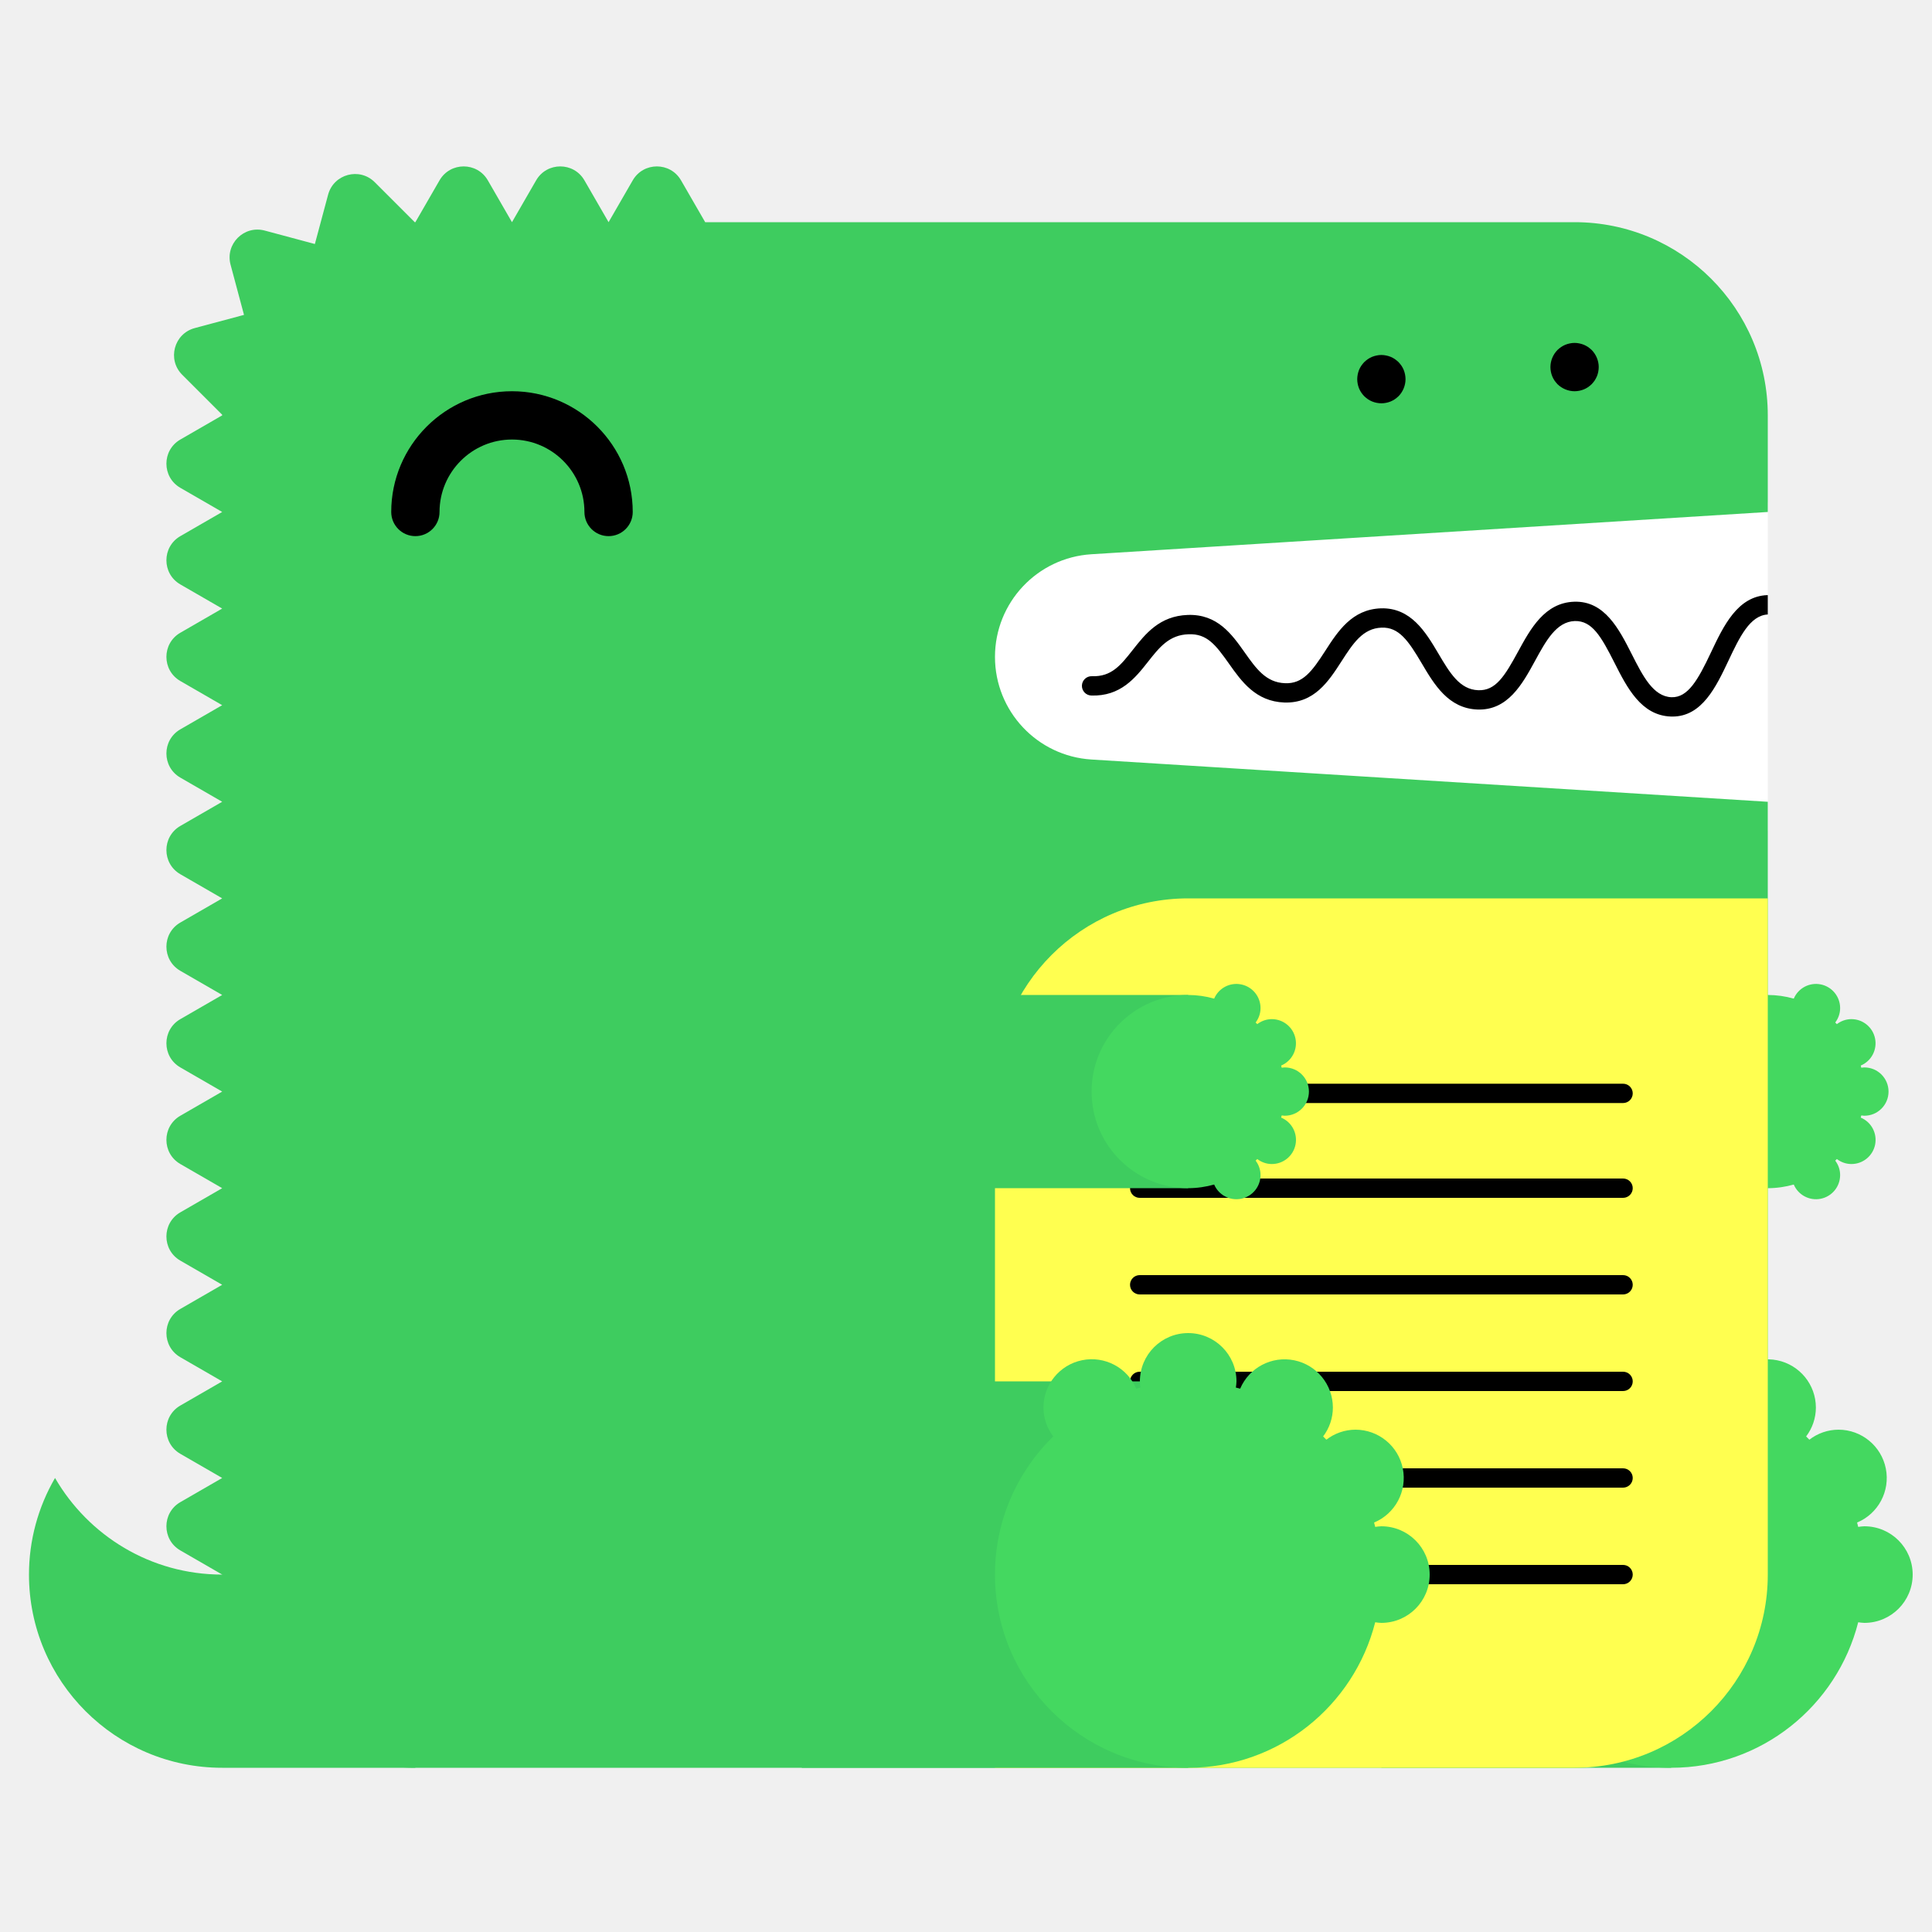
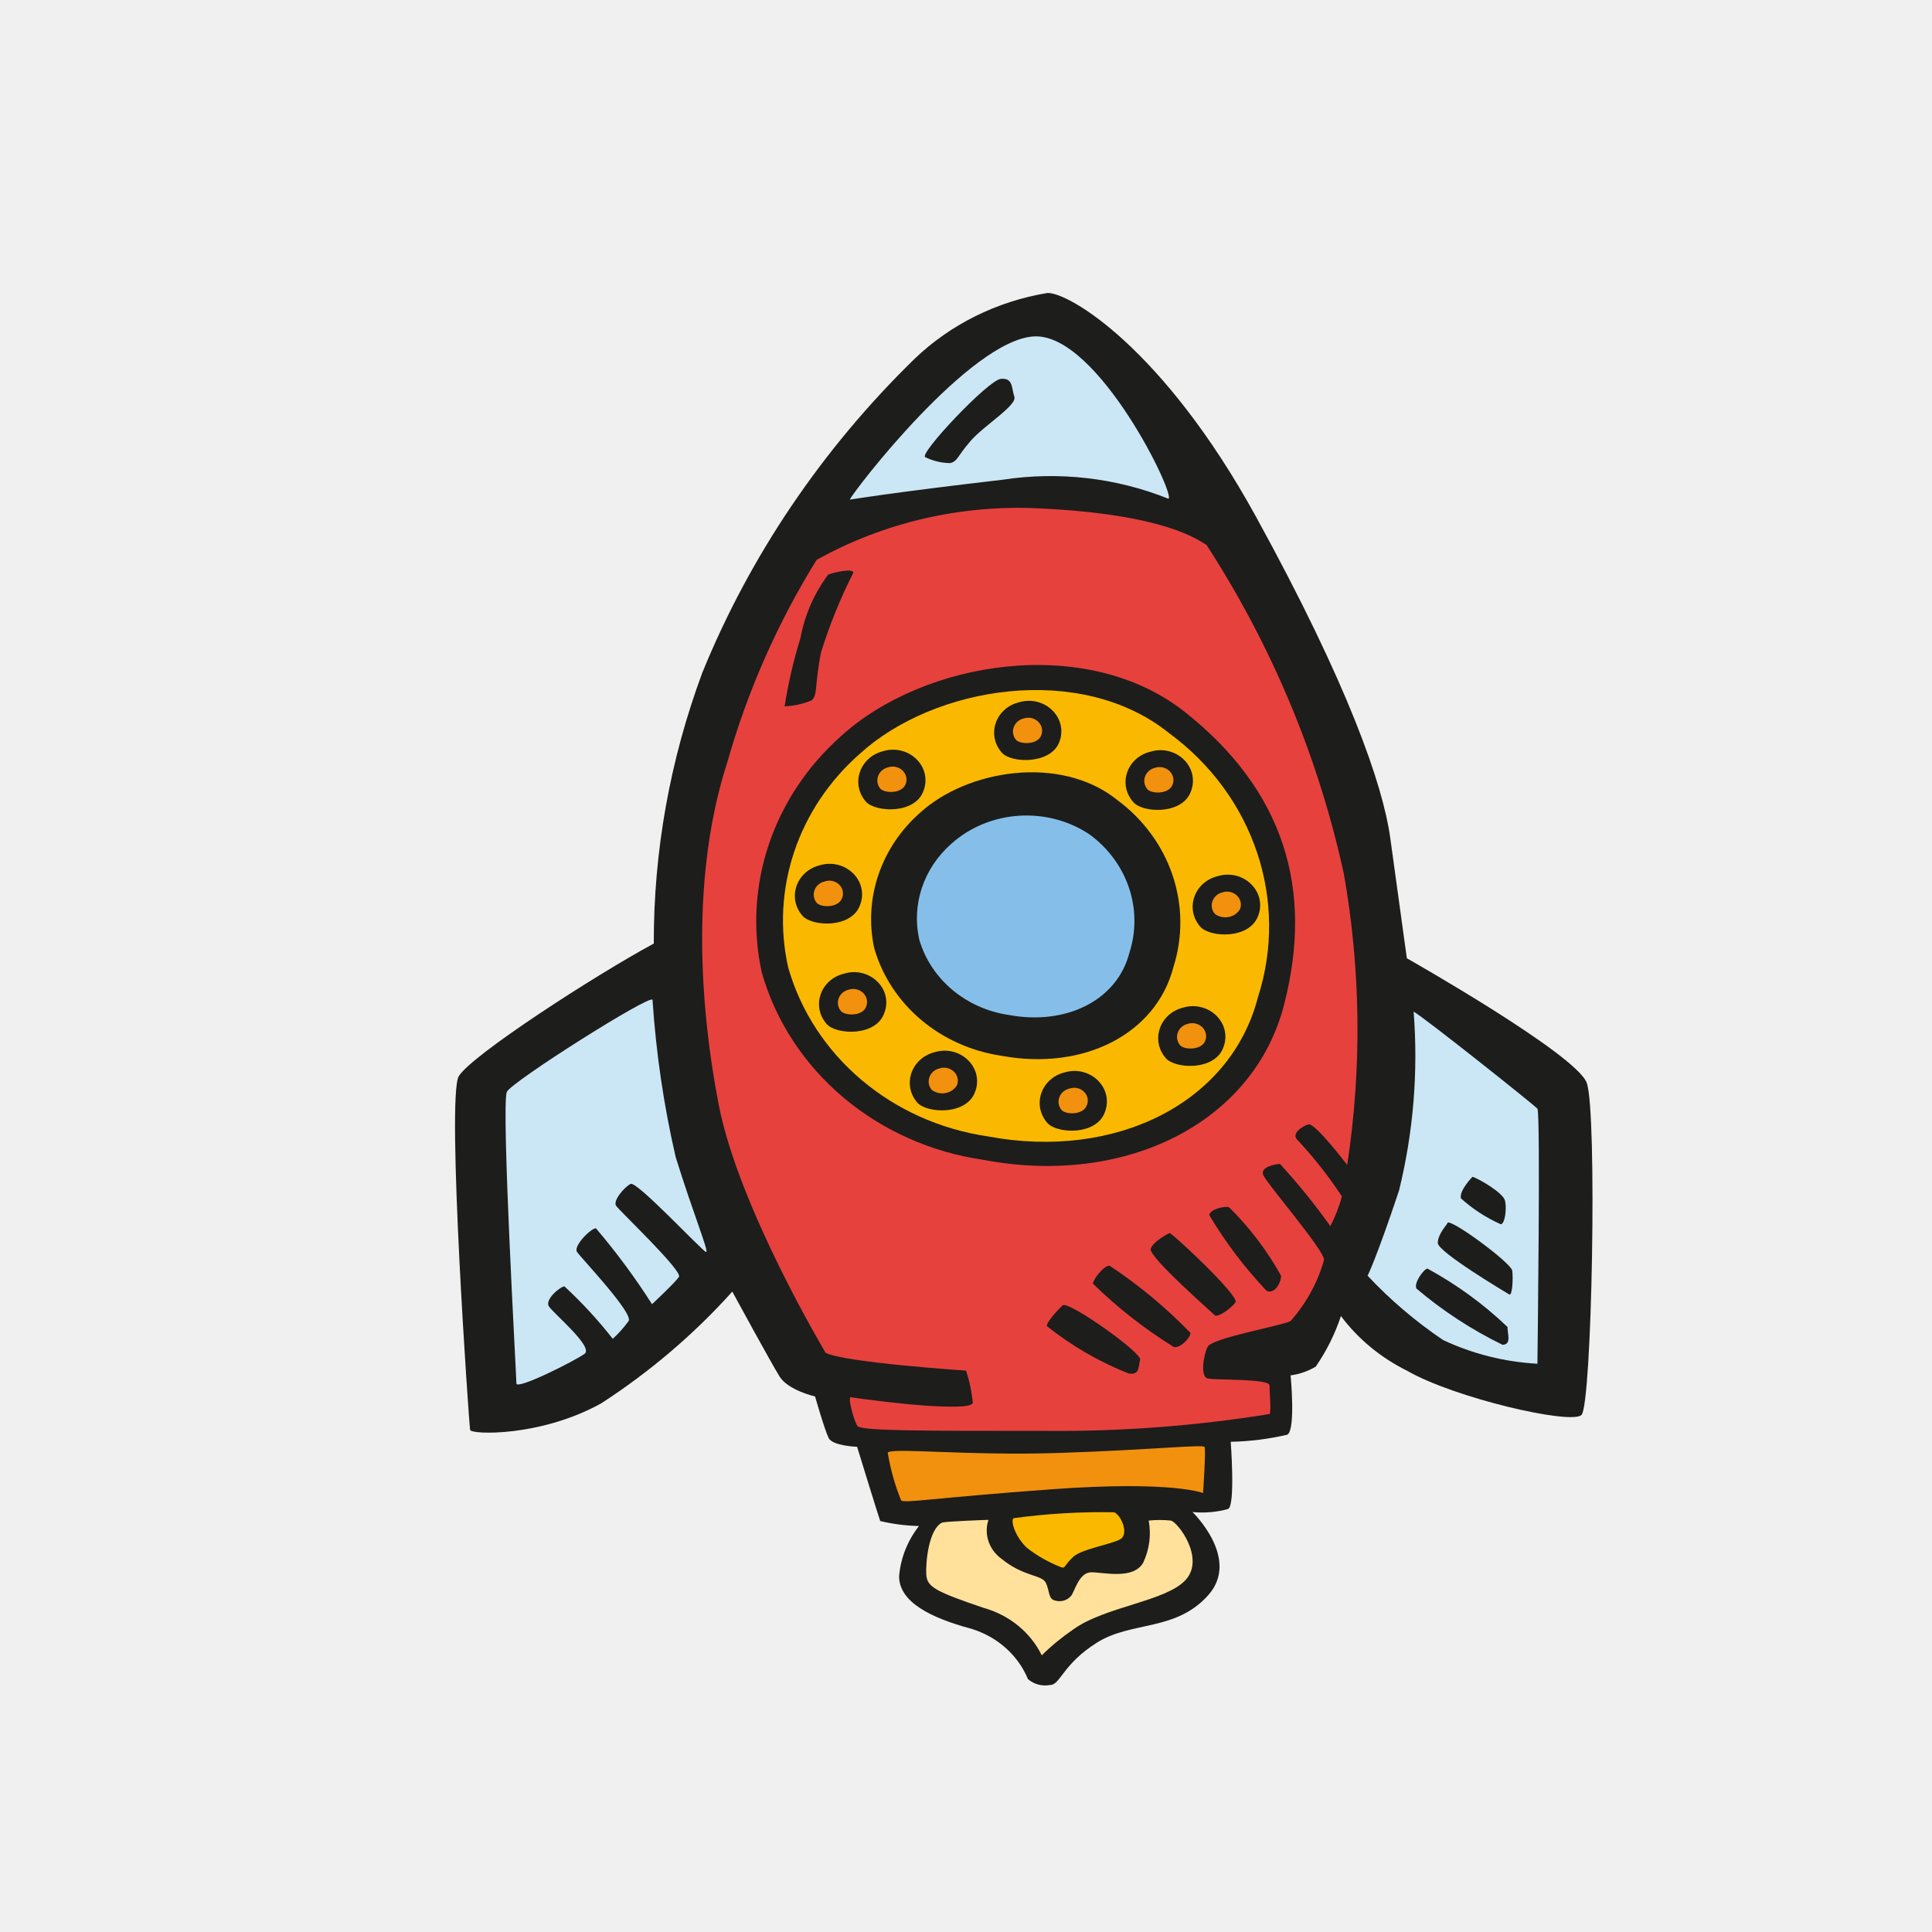
- <svg xmlns="http://www.w3.org/2000/svg" width="200" height="200" viewBox="0 0 200 200">
-   <g fill="none" fill-rule="evenodd">
-     <path fill="#FFF" d="M99 52h84v34H99z" />
-     <path d="M23 163c-7.398 0-13.843-4.027-17.303-10A19.886 19.886 0 0 0 3 163c0 11.046 8.954 20 20 20h20v-20H23z" fill="#3ECC5F" />
-     <path d="M112.98 57.376L183 53V43c0-11.046-8.954-20-20-20H73l-2.5-4.33c-1.112-1.925-3.889-1.925-5 0L63 23l-2.5-4.33c-1.111-1.925-3.889-1.925-5 0L53 23l-2.5-4.33c-1.111-1.925-3.889-1.925-5 0L43 23c-.022 0-.042.003-.065.003l-4.142-4.141c-1.57-1.571-4.252-.853-4.828 1.294l-1.369 5.104-5.192-1.392c-2.148-.575-4.111 1.389-3.535 3.536l1.39 5.193-5.102 1.367c-2.148.576-2.867 3.259-1.296 4.83l4.142 4.142c0 .021-.003.042-.003.064l-4.33 2.5c-1.925 1.111-1.925 3.889 0 5L23 53l-4.33 2.5c-1.925 1.111-1.925 3.889 0 5L23 63l-4.33 2.5c-1.925 1.111-1.925 3.889 0 5L23 73l-4.33 2.5c-1.925 1.111-1.925 3.889 0 5L23 83l-4.33 2.5c-1.925 1.111-1.925 3.889 0 5L23 93l-4.33 2.5c-1.925 1.111-1.925 3.889 0 5L23 103l-4.33 2.5c-1.925 1.111-1.925 3.889 0 5L23 113l-4.33 2.5c-1.925 1.111-1.925 3.889 0 5L23 123l-4.33 2.5c-1.925 1.111-1.925 3.889 0 5L23 133l-4.33 2.5c-1.925 1.111-1.925 3.889 0 5L23 143l-4.33 2.5c-1.925 1.111-1.925 3.889 0 5L23 153l-4.33 2.5c-1.925 1.111-1.925 3.889 0 5L23 163c0 11.046 8.954 20 20 20h120c11.046 0 20-8.954 20-20V83l-70.02-4.376A10.645 10.645 0 0 1 103 68c0-5.621 4.37-10.273 9.98-10.624" fill="#3ECC5F" />
-     <path fill="#3ECC5F" d="M143 183h30v-40h-30z" />
-     <path d="M193 158c-.219 0-.428.037-.639.064-.038-.15-.074-.301-.116-.451A5 5 0 0 0 190.32 148a4.96 4.96 0 0 0-3.016 1.036 26.531 26.531 0 0 0-.335-.336 4.955 4.955 0 0 0 1.011-2.987 5 5 0 0 0-9.599-1.959c-.148-.042-.297-.077-.445-.115.027-.211.064-.42.064-.639a5 5 0 0 0-5-5 5 5 0 0 0-5 5c0 .219.037.428.064.639-.148.038-.297.073-.445.115a4.998 4.998 0 0 0-9.599 1.959c0 1.125.384 2.151 1.011 2.987-3.717 3.632-6.031 8.693-6.031 14.3 0 11.046 8.954 20 20 20 9.339 0 17.16-6.41 19.361-15.064.211.027.42.064.639.064a5 5 0 0 0 5-5 5 5 0 0 0-5-5" fill="#44D860" />
-     <path fill="#3ECC5F" d="M153 123h30v-20h-30z" />
-     <path d="M193 115.5a2.5 2.5 0 1 0 0-5c-.109 0-.214.019-.319.032-.02-.075-.037-.15-.058-.225a2.501 2.501 0 0 0-.963-4.807c-.569 0-1.088.197-1.508.518a6.653 6.653 0 0 0-.168-.168c.314-.417.506-.931.506-1.494a2.5 2.5 0 0 0-4.8-.979A9.987 9.987 0 0 0 183 103c-5.522 0-10 4.478-10 10s4.478 10 10 10c.934 0 1.833-.138 2.69-.377a2.5 2.5 0 0 0 4.8-.979c0-.563-.192-1.077-.506-1.494.057-.055.113-.111.168-.168.42.321.939.518 1.508.518a2.5 2.5 0 0 0 .963-4.807c.021-.074.038-.15.058-.225.105.013.21.032.319.032" fill="#44D860" />
-     <path d="M63 55.5a2.5 2.5 0 0 1-2.5-2.5c0-4.136-3.364-7.5-7.5-7.5s-7.5 3.364-7.5 7.5a2.5 2.5 0 1 1-5 0c0-6.893 5.607-12.5 12.5-12.5S65.5 46.107 65.5 53a2.5 2.5 0 0 1-2.5 2.5" fill="#000" />
-     <path d="M103 183h60c11.046 0 20-8.954 20-20V93h-60c-11.046 0-20 8.954-20 20v70z" fill="#FFFF50" />
-     <path d="M168.02 124h-50.04a1 1 0 1 1 0-2h50.04a1 1 0 1 1 0 2m0 20h-50.04a1 1 0 1 1 0-2h50.04a1 1 0 1 1 0 2m0 20h-50.04a1 1 0 1 1 0-2h50.04a1 1 0 1 1 0 2m0-49.814h-50.04a1 1 0 1 1 0-2h50.04a1 1 0 1 1 0 2m0 19.814h-50.04a1 1 0 1 1 0-2h50.04a1 1 0 1 1 0 2m0 20h-50.04a1 1 0 1 1 0-2h50.04a1 1 0 1 1 0 2M183 61.611c-.012 0-.022-.006-.034-.005-3.09.105-4.552 3.196-5.842 5.923-1.346 2.85-2.387 4.703-4.093 4.647-1.889-.068-2.969-2.202-4.113-4.46-1.314-2.594-2.814-5.536-5.963-5.426-3.046.104-4.513 2.794-5.807 5.167-1.377 2.528-2.314 4.065-4.121 3.994-1.927-.07-2.951-1.805-4.136-3.813-1.321-2.236-2.848-4.75-5.936-4.664-2.994.103-4.465 2.385-5.763 4.4-1.373 2.13-2.335 3.428-4.165 3.351-1.973-.07-2.992-1.51-4.171-3.177-1.324-1.873-2.816-3.993-5.895-3.89-2.928.1-4.399 1.97-5.696 3.618-1.232 1.564-2.194 2.802-4.229 2.724a1 1 0 0 0-.072 2c3.017.101 4.545-1.8 5.872-3.487 1.177-1.496 2.193-2.787 4.193-2.855 1.926-.082 2.829 1.115 4.195 3.045 1.297 1.834 2.769 3.914 5.731 4.021 3.103.104 4.596-2.215 5.918-4.267 1.182-1.834 2.202-3.417 4.15-3.484 1.793-.067 2.769 1.35 4.145 3.681 1.297 2.197 2.766 4.686 5.787 4.796 3.125.108 4.634-2.62 5.949-5.035 1.139-2.088 2.214-4.06 4.119-4.126 1.793-.042 2.728 1.595 4.111 4.33 1.292 2.553 2.757 5.445 5.825 5.556l.169.003c3.064 0 4.518-3.075 5.805-5.794 1.139-2.41 2.217-4.68 4.067-4.773v-2z" fill="#000" />
-     <path fill="#3ECC5F" d="M83 183h40v-40H83z" />
-     <path d="M143 158c-.219 0-.428.037-.639.064-.038-.15-.074-.301-.116-.451A5 5 0 0 0 140.32 148a4.96 4.96 0 0 0-3.016 1.036 26.531 26.531 0 0 0-.335-.336 4.955 4.955 0 0 0 1.011-2.987 5 5 0 0 0-9.599-1.959c-.148-.042-.297-.077-.445-.115.027-.211.064-.42.064-.639a5 5 0 0 0-5-5 5 5 0 0 0-5 5c0 .219.037.428.064.639-.148.038-.297.073-.445.115a4.998 4.998 0 0 0-9.599 1.959c0 1.125.384 2.151 1.011 2.987-3.717 3.632-6.031 8.693-6.031 14.3 0 11.046 8.954 20 20 20 9.339 0 17.16-6.41 19.361-15.064.211.027.42.064.639.064a5 5 0 0 0 5-5 5 5 0 0 0-5-5" fill="#44D860" />
-     <path fill="#3ECC5F" d="M83 123h40v-20H83z" />
-     <path d="M133 115.5a2.5 2.5 0 1 0 0-5c-.109 0-.214.019-.319.032-.02-.075-.037-.15-.058-.225a2.501 2.501 0 0 0-.963-4.807c-.569 0-1.088.197-1.508.518a6.653 6.653 0 0 0-.168-.168c.314-.417.506-.931.506-1.494a2.5 2.5 0 0 0-4.8-.979A9.987 9.987 0 0 0 123 103c-5.522 0-10 4.478-10 10s4.478 10 10 10c.934 0 1.833-.138 2.69-.377a2.5 2.5 0 0 0 4.8-.979c0-.563-.192-1.077-.506-1.494.057-.055.113-.111.168-.168.42.321.939.518 1.508.518a2.5 2.5 0 0 0 .963-4.807c.021-.074.038-.15.058-.225.105.013.21.032.319.032" fill="#44D860" />
-     <path d="M143 41.75c-.16 0-.33-.02-.49-.05a2.52 2.52 0 0 1-.47-.14c-.15-.06-.29-.14-.431-.23-.13-.09-.259-.2-.38-.31-.109-.12-.219-.24-.309-.38s-.17-.28-.231-.43a2.619 2.619 0 0 1-.189-.96c0-.16.02-.33.05-.49.03-.16.08-.31.139-.47.061-.15.141-.29.231-.43.09-.13.2-.26.309-.38.121-.11.25-.22.38-.31.141-.09.281-.17.431-.23.149-.06.31-.11.47-.14.32-.07.65-.07.98 0 .159.03.32.08.47.14.149.06.29.14.43.23.13.09.259.2.38.31.11.12.22.25.31.38.09.14.17.28.23.43.06.16.11.31.14.47.029.16.05.33.05.49 0 .66-.271 1.31-.73 1.77-.121.11-.25.22-.38.31-.14.09-.281.17-.43.23a2.565 2.565 0 0 1-.96.19m20-1.25c-.66 0-1.3-.27-1.771-.73a3.802 3.802 0 0 1-.309-.38c-.09-.14-.17-.28-.231-.43a2.619 2.619 0 0 1-.189-.96c0-.66.27-1.3.729-1.77.121-.11.25-.22.38-.31.141-.09.281-.17.431-.23.149-.06.31-.11.47-.14.32-.07.66-.07.98 0 .159.03.32.08.47.14.149.06.29.14.43.23.13.09.259.2.38.31.459.47.73 1.11.73 1.77 0 .16-.021.33-.05.49-.03.16-.08.32-.14.47-.07.15-.14.29-.23.43-.09.13-.2.26-.31.38-.121.11-.25.22-.38.31-.14.09-.281.17-.43.23a2.565 2.565 0 0 1-.96.19" fill="#000" />
+ <svg xmlns="http://www.w3.org/2000/svg" viewBox="0 0 500 500">
+   <path d="M 409.278 366.198 C 412.013 363.619 413.381 287.664 410.646 280.234 C 407.911 272.805 364.089 247.998 364.089 247.998 C 364.089 247.998 361.679 230.376 359.791 216.806 C 357.903 203.236 349.047 177.385 325.02 133.667 C 300.992 89.948 276.509 75.58 271.039 75.826 C 257.945 77.999 245.892 83.992 236.594 92.957 C 212.729 116.253 194.087 143.841 181.767 174.07 C 173.4 196.604 169.148 220.318 169.2 244.191 C 153.963 252.419 121.991 273.112 118.736 278.515 C 115.48 283.919 121.405 368.838 121.666 370.066 C 121.926 371.294 139.898 371.908 155.591 363.189 C 168.21 355.01 179.618 345.29 189.516 334.269 C 189.516 334.269 199.543 352.689 201.757 356.251 C 203.971 359.812 210.938 361.408 210.938 361.408 C 210.938 361.408 213.413 370.066 214.455 372.154 C 215.496 374.242 221.813 374.426 221.813 374.426 C 221.813 374.426 227.478 392.847 227.803 393.645 C 231.085 394.425 234.451 394.854 237.831 394.934 C 234.855 398.735 233.077 403.248 232.687 407.952 C 232.687 414.583 240.826 418.697 251.375 421.521 C 258.088 423.566 263.467 428.343 266.026 434.539 C 267.562 435.896 269.698 436.467 271.756 436.074 C 274.425 436.074 275.011 430.67 283.932 425.083 C 292.853 419.495 304.313 422.258 312.713 412.802 C 321.113 403.346 308.611 391.311 308.611 391.311 C 311.723 391.625 314.862 391.354 317.857 390.513 C 319.745 389.469 318.508 373.136 318.508 373.136 C 323.45 373.032 328.367 372.418 333.159 371.294 C 335.373 370.066 334.006 355.944 334.006 355.944 C 336.324 355.637 338.544 354.863 340.517 353.672 C 343.31 349.619 345.505 345.217 347.029 340.593 C 351.463 346.506 357.304 351.345 364.089 354.716 C 376.46 361.838 406.544 368.777 409.278 366.198 Z" fill="#1d1d1b" style="" />
+   <path d="M 131.173 282.568 C 132.345 279.989 168.353 257.208 168.874 258.744 C 169.773 272.442 171.772 286.049 174.865 299.453 C 179.488 314.313 183.525 324.014 182.744 324.014 C 181.962 324.014 164.837 305.594 163.209 306.392 C 161.581 307.19 158.586 310.751 159.433 312.041 C 160.279 313.33 176.753 328.927 175.711 330.462 C 174.669 331.997 168.744 337.523 168.744 337.523 C 164.381 330.677 159.53 324.113 154.223 317.874 C 152.921 317.874 148.298 322.479 149.34 324.014 C 150.382 325.549 163.991 339.856 162.688 341.882 C 161.484 343.54 160.11 345.088 158.586 346.488 C 154.809 341.661 150.629 337.124 146.084 332.918 C 145.042 332.918 140.94 336.295 142.047 338.076 C 143.154 339.856 153.702 348.575 151.293 350.356 C 148.884 352.137 133.647 359.812 133.647 358.031 C 133.647 356.251 129.675 286.129 131.173 282.568 Z" fill="#cbe7f5" style="" />
+   <path d="M 365.847 261.814 C 367.064 277.342 365.788 292.951 362.07 308.111 C 356.079 326.041 353.931 330.155 353.931 330.155 C 359.758 336.381 366.309 341.962 373.465 346.795 C 381.084 350.381 389.392 352.468 397.883 352.935 C 397.883 352.935 398.73 287.91 397.883 286.927 C 397.037 285.945 368.321 263.103 365.847 261.814 Z" fill="#cbe7f5" style="" />
+   <path d="M 381.084 304.55 C 382.711 305.041 388.963 308.664 389.483 310.69 C 390.004 312.716 389.483 316.83 388.376 316.83 C 384.593 315.136 381.116 312.876 378.088 310.137 C 377.567 308.111 381.084 304.55 381.084 304.55 Z" fill="#1d1d1b" style="" />
+   <path d="M 374.572 316.585 C 374.572 314.681 391.111 326.777 391.372 328.865 C 391.632 330.953 391.372 335.497 390.59 335.005 C 389.809 334.514 372.098 324.014 372.098 321.681 C 372.098 319.348 374.572 316.83 374.572 316.585 Z" fill="#1d1d1b" style="" />
+   <path d="M 369.428 328.313 C 377.02 332.451 383.988 337.529 390.135 343.418 C 390.135 345.198 391.242 348.023 388.832 348.023 C 380.784 344.087 373.302 339.199 366.563 333.47 C 365.847 331.935 368.582 328.313 369.428 328.313 Z" fill="#1d1d1b" style="" />
+   <path d="M 213.673 350.11 C 213.673 350.11 191.143 312.471 185.999 285.883 C 180.855 259.296 178.967 225.77 188.278 197.095 C 193.468 178.81 201.217 161.261 211.329 144.903 C 228.78 135.159 248.907 130.523 269.151 131.579 C 301.709 133.114 310.108 139.807 312.257 141.035 C 329.239 167.297 341.272 196.131 347.81 226.262 C 352.186 251.148 352.472 276.52 348.656 301.48 C 348.656 301.48 340.257 290.489 338.629 290.98 C 337.001 291.471 334.266 293.313 335.633 294.848 C 339.957 299.466 343.851 304.415 347.289 309.646 C 346.566 312.293 345.563 314.865 344.294 317.321 C 340.302 311.722 335.952 306.349 331.271 301.234 C 330.164 301.234 326.127 301.971 326.908 304.059 C 327.689 306.146 342.666 323.462 342.666 326.041 C 341.044 331.855 338.088 337.265 334.006 341.882 C 331.531 343.172 313.625 346.242 312.518 348.575 C 311.411 350.909 310.629 356.251 312.518 356.742 C 314.406 357.233 328.536 356.742 328.536 358.523 C 328.536 360.303 329.057 365.707 328.536 365.952 C 309.438 369.035 290.092 370.49 270.714 370.312 C 237.375 370.312 222.724 370.312 221.878 369.022 C 221.031 367.733 219.208 361.347 220.25 361.593 C 221.292 361.838 234.901 363.619 241.998 363.926 C 249.096 364.233 251.179 363.926 251.765 363.128 C 251.498 360.272 250.912 357.454 250.007 354.716 C 250.007 354.716 218.557 352.628 213.673 350.11 Z" fill="#e7413e" style="" />
+   <g fill="#1d1d1b" transform="matrix(6.511489, 0, 0, 6.140246, 58.0488, 66.12707)" style="">
+     <path d="m39.15 40.45c0-.24.62-.41.79-.33a12.7 12.7 0 0 1 2.06 2.88c0 .34-.29.8-.58.63a18.05 18.05 0 0 1 -2.27-3.18z" />
+     <path d="m37.57 41.2c.2.09 2.79 2.67 2.62 2.92s-.71.67-.83.54-2.63-2.46-2.54-2.79.75-.67.75-.67z" />
+     <path d="m35.19 42.58a19.63 19.63 0 0 1 3.21 2.83c0 .21-.42.67-.67.59a18.89 18.89 0 0 1 -3.21-2.67c.05-.25.48-.79.67-.75z" />
+     <path d="m33.32 44.25c.21-.22 3.16 2 3.08 2.29s0 .66-.46.58a12.56 12.56 0 0 1 -3.25-2c0-.21.58-.83.63-.87z" />
+     <path d="m22.27 19a21.29 21.29 0 0 1 .63-2.88 6.64 6.64 0 0 1 1.1-2.67c.17-.08 1-.29 1-.08a22.37 22.37 0 0 0 -1.29 3.38c-.25 1.37-.12 1.79-.37 2a2.91 2.91 0 0 1 -1.07.25z" />
  </g>
+   <path d="M 219.924 129.307 C 220.966 126.974 251.114 87.86 267.653 87.062 C 284.193 86.264 304.574 128.755 302.36 129.062 C 288.861 123.646 274.002 121.939 259.514 124.149 C 230.473 127.526 219.924 129.307 219.924 129.307 Z" fill="#cbe7f5" style="" />
+   <path d="M 239.459 118.316 C 237.635 117.579 255.737 98.36 258.993 98.053 C 262.249 97.746 261.728 100.387 262.509 102.658 C 263.291 104.93 254.63 110.088 251.114 114.202 C 247.598 118.316 247.859 119.299 245.97 119.851 C 243.704 119.833 241.471 119.305 239.459 118.316 Z" fill="#1d1d1b" style="" />
+   <path d="M 217.71 190.464 C 239.133 170.999 281.197 164.061 306.722 184.324 C 332.247 204.587 340.126 230.13 332.247 260.279 C 324.369 290.427 291.551 307.129 254.63 300.19 C 226.937 296.211 204.368 277.146 197.134 251.621 C 192.27 229.252 200.058 206.103 217.71 190.464 Z" fill="#1d1d1b" style="" />
+   <path d="M 222.529 195.069 C 241.738 177.569 279.635 171.306 302.555 189.727 C 324.492 205.851 333.628 233.04 325.541 258.13 C 318.508 285.331 288.881 300.313 255.737 294.111 C 230.805 290.489 210.496 273.314 203.971 250.331 C 199.465 230.118 206.504 209.155 222.529 195.069 Z" fill="#fab900" style="" />
+   <path d="M 238.091 210.358 C 250.333 199.183 274.425 195.253 289.076 206.981 C 302.939 217.229 308.728 234.428 303.662 250.331 C 299.169 267.647 280.351 277.164 259.189 273.235 C 243.333 270.895 230.421 259.972 226.24 245.358 C 223.48 232.543 227.966 219.292 238.091 210.358 Z" fill="#1d1d1b" style="" />
+   <path d="M 246.231 218.341 C 256.017 209.609 270.981 208.608 281.979 215.946 C 291.831 223.179 295.926 235.392 292.267 246.647 C 289.076 258.928 275.858 265.436 261.077 262.673 C 249.949 261.046 240.872 253.395 237.896 243.147 C 235.864 234.072 239.029 224.659 246.231 218.341 Z" fill="#85bfe9" style="" />
+   <path d="M 263.747 181.745 C 269.919 179.915 275.871 185.073 274.471 191.023 C 274.393 191.354 274.289 191.68 274.165 191.999 C 272.016 197.832 261.663 197.587 259.254 194.762 C 255.243 190.188 257.645 183.219 263.747 181.745 Z" fill="#1d1d1b" style="" />
+   <path d="M 264.984 185.92 C 267.601 185.104 270.18 187.265 269.62 189.813 C 269.587 189.973 269.535 190.126 269.477 190.28 C 268.565 192.797 264.137 192.674 262.965 191.508 C 261.272 189.512 262.347 186.528 264.984 185.92 Z" fill="#f2910d" style="" />
+   <path d="M 297.802 194.517 C 303.975 192.687 309.926 197.845 308.526 203.794 C 308.448 204.126 308.344 204.451 308.22 204.771 C 306.071 210.911 295.718 210.42 293.309 207.595 C 289.22 203.015 291.642 195.972 297.802 194.517 Z" fill="#1d1d1b" style="" />
+   <path d="M 298.974 198.692 C 301.591 197.875 304.17 200.037 303.61 202.585 C 303.577 202.744 303.525 202.898 303.467 203.051 C 302.555 205.569 298.127 205.508 296.955 204.28 C 295.262 202.284 296.337 199.3 298.974 198.692 Z" fill="#f2910d" style="" />
+   <path d="M 315.122 226.753 C 321.276 224.874 327.279 229.97 325.938 235.939 C 325.853 236.301 325.742 236.657 325.606 237.007 C 323.392 243.147 313.104 242.656 310.629 239.832 C 306.625 235.233 309.021 228.269 315.122 226.753 Z" fill="#1d1d1b" style="" />
+   <path d="M 316.425 230.928 C 319.042 230.112 321.621 232.273 321.061 234.821 C 321.028 234.981 320.976 235.134 320.917 235.288 C 319.615 237.504 316.516 238.088 314.406 236.516 C 312.713 234.52 313.787 231.536 316.425 230.928 Z" fill="#f2910d" style="" />
+   <path d="M 306.201 260.77 C 312.374 258.94 318.326 264.098 316.926 270.048 C 316.848 270.379 316.744 270.705 316.62 271.024 C 314.471 277.164 304.118 276.673 301.709 273.849 C 297.704 269.249 300.1 262.286 306.201 260.77 Z" fill="#1d1d1b" style="" />
+   <path d="M 307.504 264.945 C 310.141 264.184 312.667 266.394 312.049 268.93 C 312.023 269.059 311.984 269.182 311.932 269.305 C 311.02 271.822 306.592 271.761 305.42 270.533 C 303.727 268.519 304.841 265.522 307.504 264.945 Z" fill="#f2910d" style="" />
+   <path d="M 275.532 277.533 C 281.705 275.703 287.657 280.861 286.257 286.811 C 286.179 287.142 286.074 287.468 285.951 287.787 C 283.802 293.927 273.514 293.436 271.039 290.611 C 267.035 286.012 269.431 279.049 275.532 277.533 Z" fill="#1d1d1b" style="" />
+   <path d="M 276.835 281.708 C 279.394 280.867 281.959 282.948 281.458 285.454 C 281.412 285.669 281.347 285.871 281.262 286.068 C 280.351 288.585 275.923 288.524 274.751 287.296 C 273.058 285.282 274.171 282.285 276.835 281.708 Z" fill="#f2910d" style="" />
+   <path d="M 241.868 272.313 C 248.021 270.435 254.025 275.531 252.684 281.499 C 252.599 281.862 252.488 282.218 252.351 282.568 C 250.138 288.708 239.849 288.155 237.375 285.331 C 233.442 280.738 235.825 273.849 241.868 272.313 Z" fill="#1d1d1b" style="" />
+   <path d="M 243.17 276.489 C 245.788 275.672 248.366 277.834 247.806 280.382 C 247.774 280.541 247.722 280.695 247.663 280.848 C 246.361 283.065 243.261 283.648 241.152 282.076 C 239.459 280.081 240.533 277.097 243.17 276.489 Z" fill="#f2910d" style="" />
+   <path d="M 218.427 251.989 C 224.521 250.104 230.499 255.145 229.19 261.071 C 229.105 261.445 228.988 261.82 228.845 262.182 C 226.696 268.322 216.408 267.831 213.934 265.007 C 209.923 260.432 212.325 253.463 218.427 251.989 Z" fill="#1d1d1b" style="" />
+   <path d="M 219.729 256.103 C 222.36 255.323 224.906 257.515 224.306 260.051 C 224.274 260.217 224.222 260.371 224.157 260.524 C 223.245 263.042 218.817 262.919 217.645 261.691 C 215.952 259.677 217.066 256.68 219.729 256.103 Z" fill="#f2910d" style="" />
+   <path d="M 212.176 223.928 C 218.348 222.099 224.3 227.256 222.9 233.206 C 222.822 233.538 222.718 233.863 222.594 234.183 C 220.445 240.323 210.157 239.832 207.683 237.007 C 203.678 232.408 206.074 225.445 212.176 223.928 Z" fill="#1d1d1b" style="" />
+   <path d="M 213.478 228.104 C 216.037 227.262 218.602 229.344 218.101 231.849 C 218.055 232.064 217.99 232.267 217.906 232.463 C 216.994 234.981 212.566 234.919 211.394 233.691 C 209.701 231.677 210.815 228.681 213.478 228.104 Z" fill="#f2910d" style="" />
+   <path d="M 228.585 194.394 C 234.757 192.564 240.709 197.722 239.309 203.672 C 239.231 204.003 239.127 204.329 239.003 204.648 C 236.854 210.788 226.566 210.236 224.092 207.472 C 220.087 202.873 222.483 195.91 228.585 194.394 Z" fill="#1d1d1b" style="" />
+   <path d="M 229.887 198.569 C 232.504 197.752 235.083 199.914 234.523 202.462 C 234.49 202.622 234.438 202.775 234.38 202.929 C 233.403 205.446 229.04 205.323 227.868 204.157 C 226.175 202.161 227.25 199.177 229.887 198.569 Z" fill="#f2910d" style="" />
+   <path d="M 229.757 376.022 C 229.757 374.487 250.072 376.82 274.1 376.022 C 298.127 375.224 311.346 373.75 311.736 374.487 C 312.127 375.224 311.346 386.399 311.346 386.399 C 311.346 386.399 303.402 383.145 272.277 385.417 C 241.152 387.689 234.184 389.101 233.208 388.303 C 231.606 384.336 230.447 380.222 229.757 376.022 Z" fill="#f2910d" style="" />
+   <path d="M 243.756 394.075 C 244.538 393.706 255.803 393.338 255.803 393.338 C 254.578 397.065 255.959 401.117 259.254 403.469 C 264.919 408.074 269.607 407.522 270.649 409.609 C 271.691 411.697 271.235 413.846 273.058 414.215 C 274.549 414.669 276.184 414.202 277.16 413.048 C 278.137 411.943 279.179 406.908 282.435 406.908 C 285.69 406.908 293.244 408.873 295.848 404.452 C 297.463 401.025 297.964 397.218 297.281 393.522 C 299.189 393.325 301.109 393.325 303.011 393.522 C 304.834 393.89 311.932 403.285 306.853 408.873 C 301.774 414.46 285.951 415.75 277.746 421.706 C 274.823 423.701 272.101 425.936 269.607 428.399 C 266.703 422.455 261.227 417.979 254.565 416.118 C 242.324 411.943 239.915 410.776 239.719 407.522 C 239.524 404.267 240.37 395.794 243.756 394.075 Z" fill="#ffe19b" style="" />
+   <path d="M 262.314 392.908 C 270.942 391.729 279.648 391.213 288.36 391.373 C 290.183 392.171 292.202 396.96 289.988 398.311 C 287.774 399.662 280.025 400.829 277.746 402.917 C 275.467 405.004 275.728 405.987 274.686 405.618 C 271.463 404.378 268.454 402.677 265.765 400.583 C 262.705 397.697 261.468 393.522 262.314 392.908 Z" fill="#fab900" style="" />
</svg>
